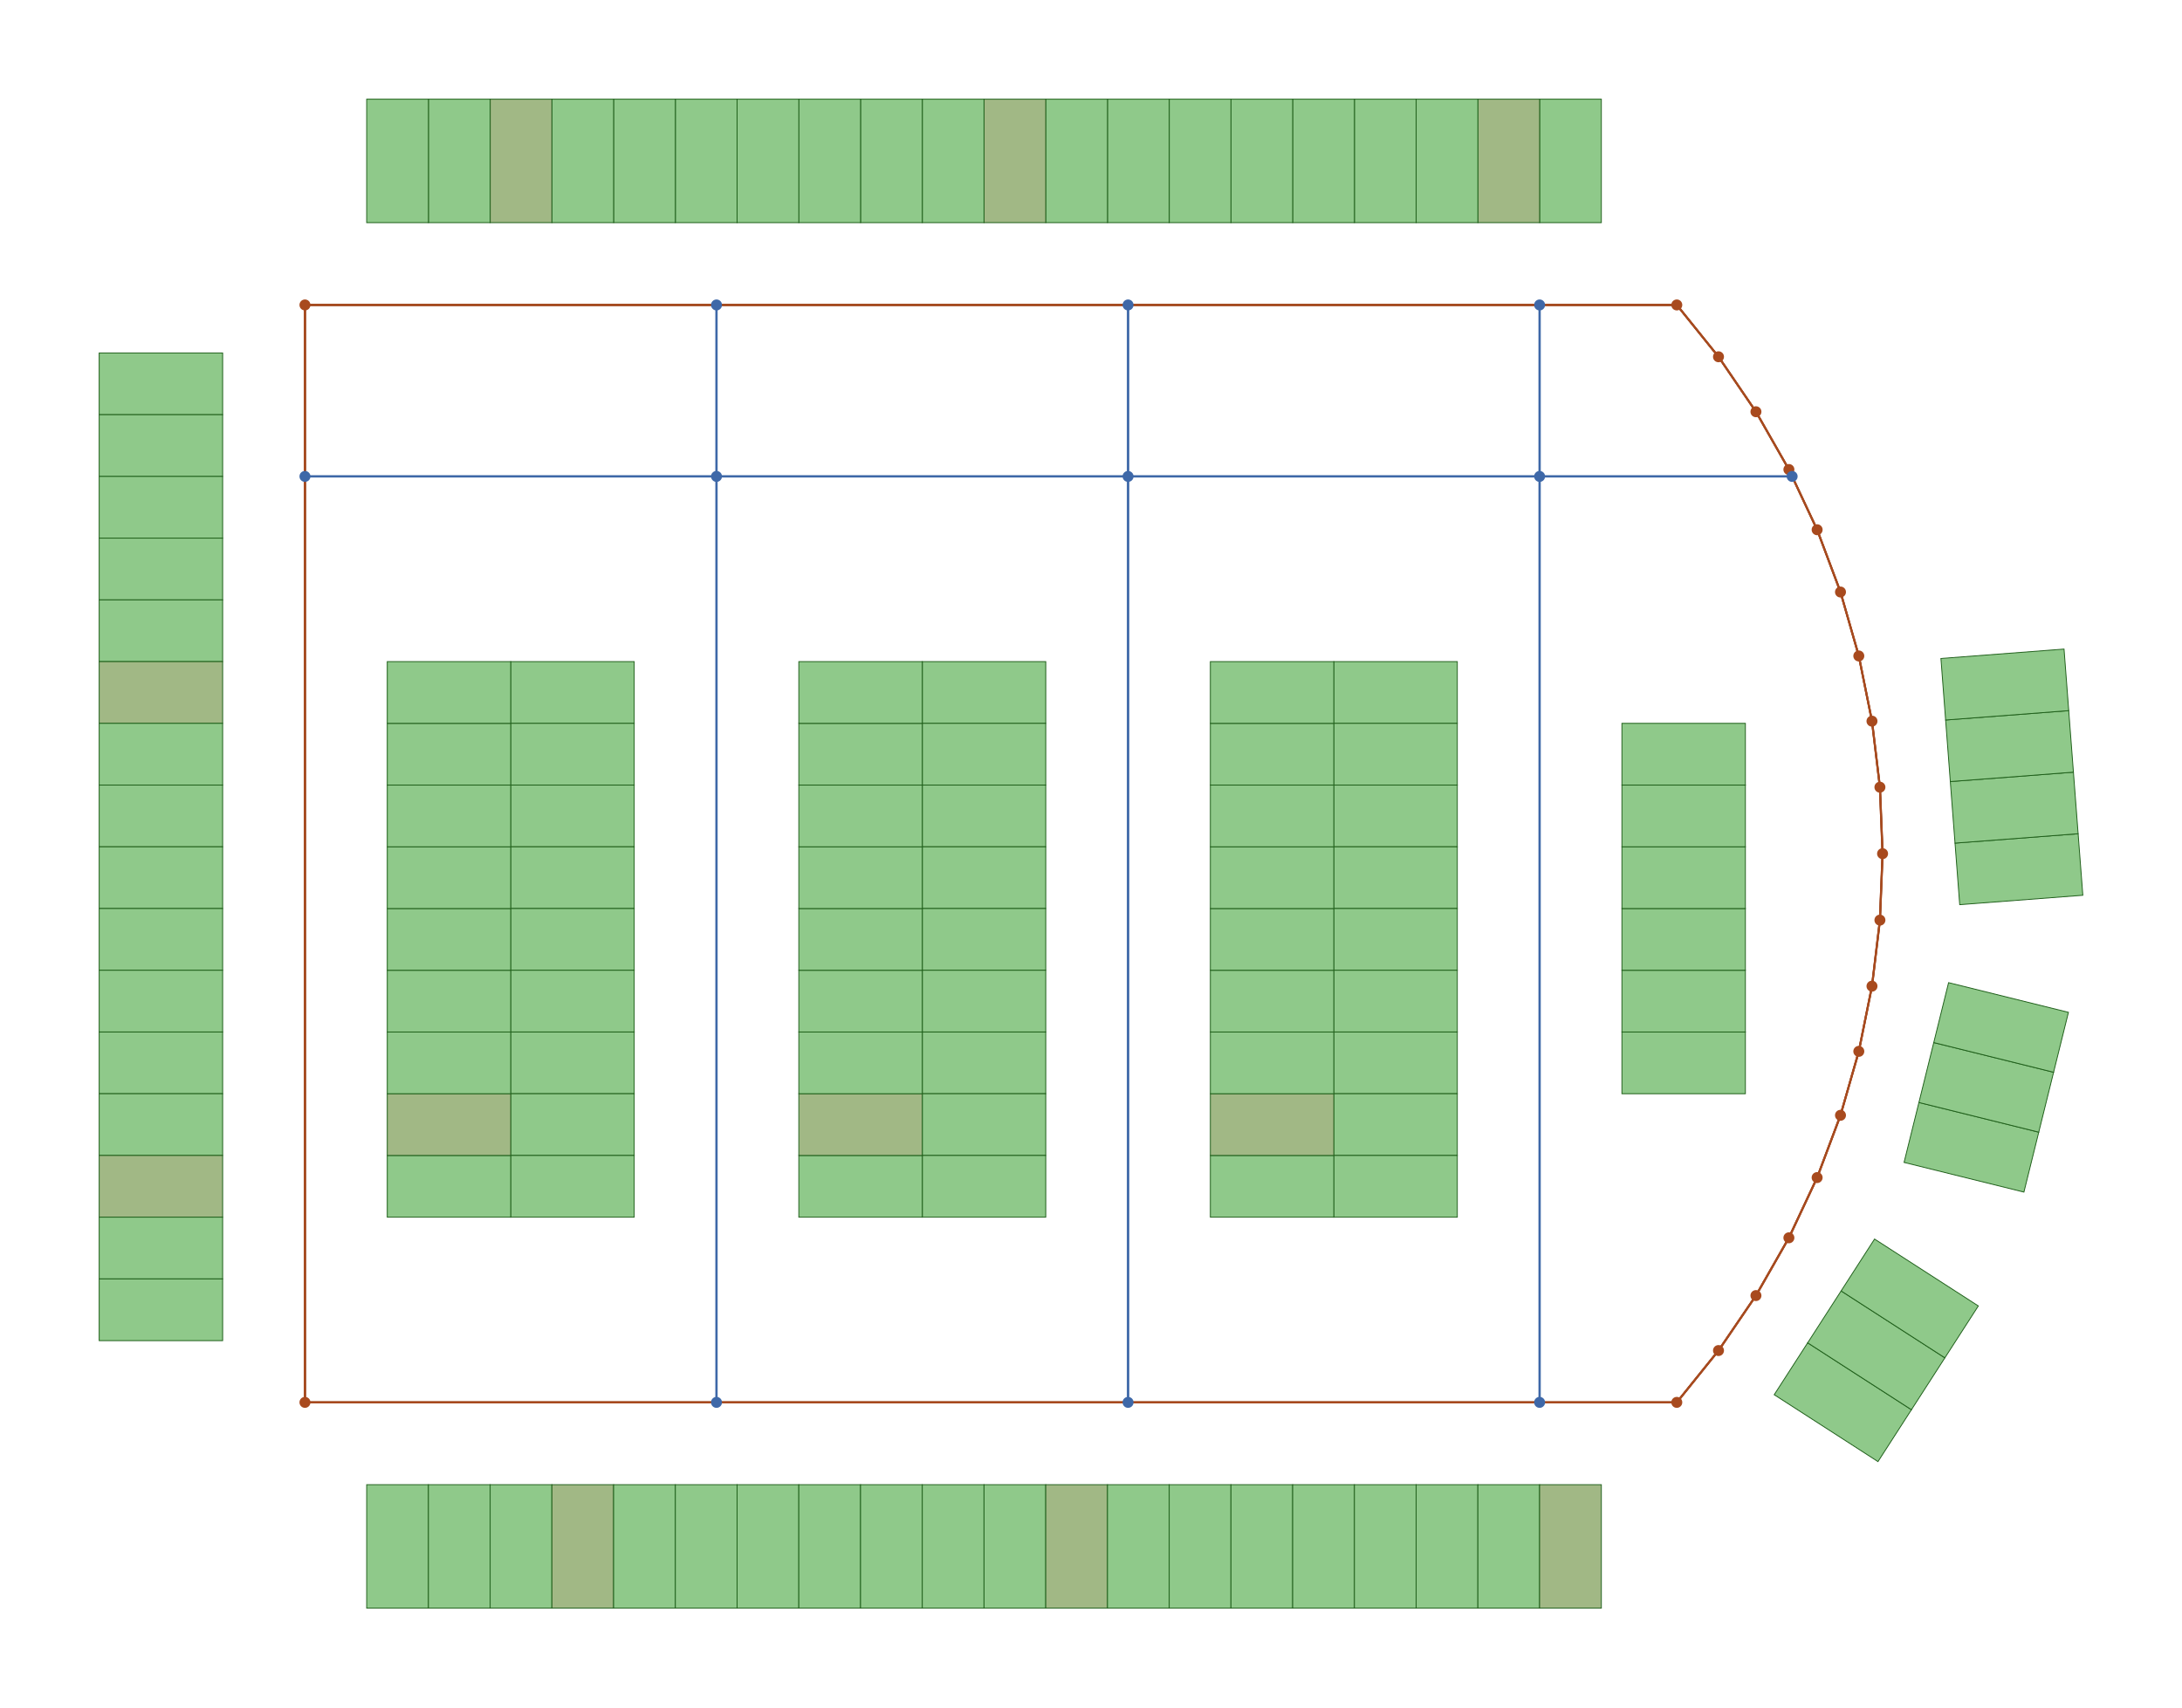
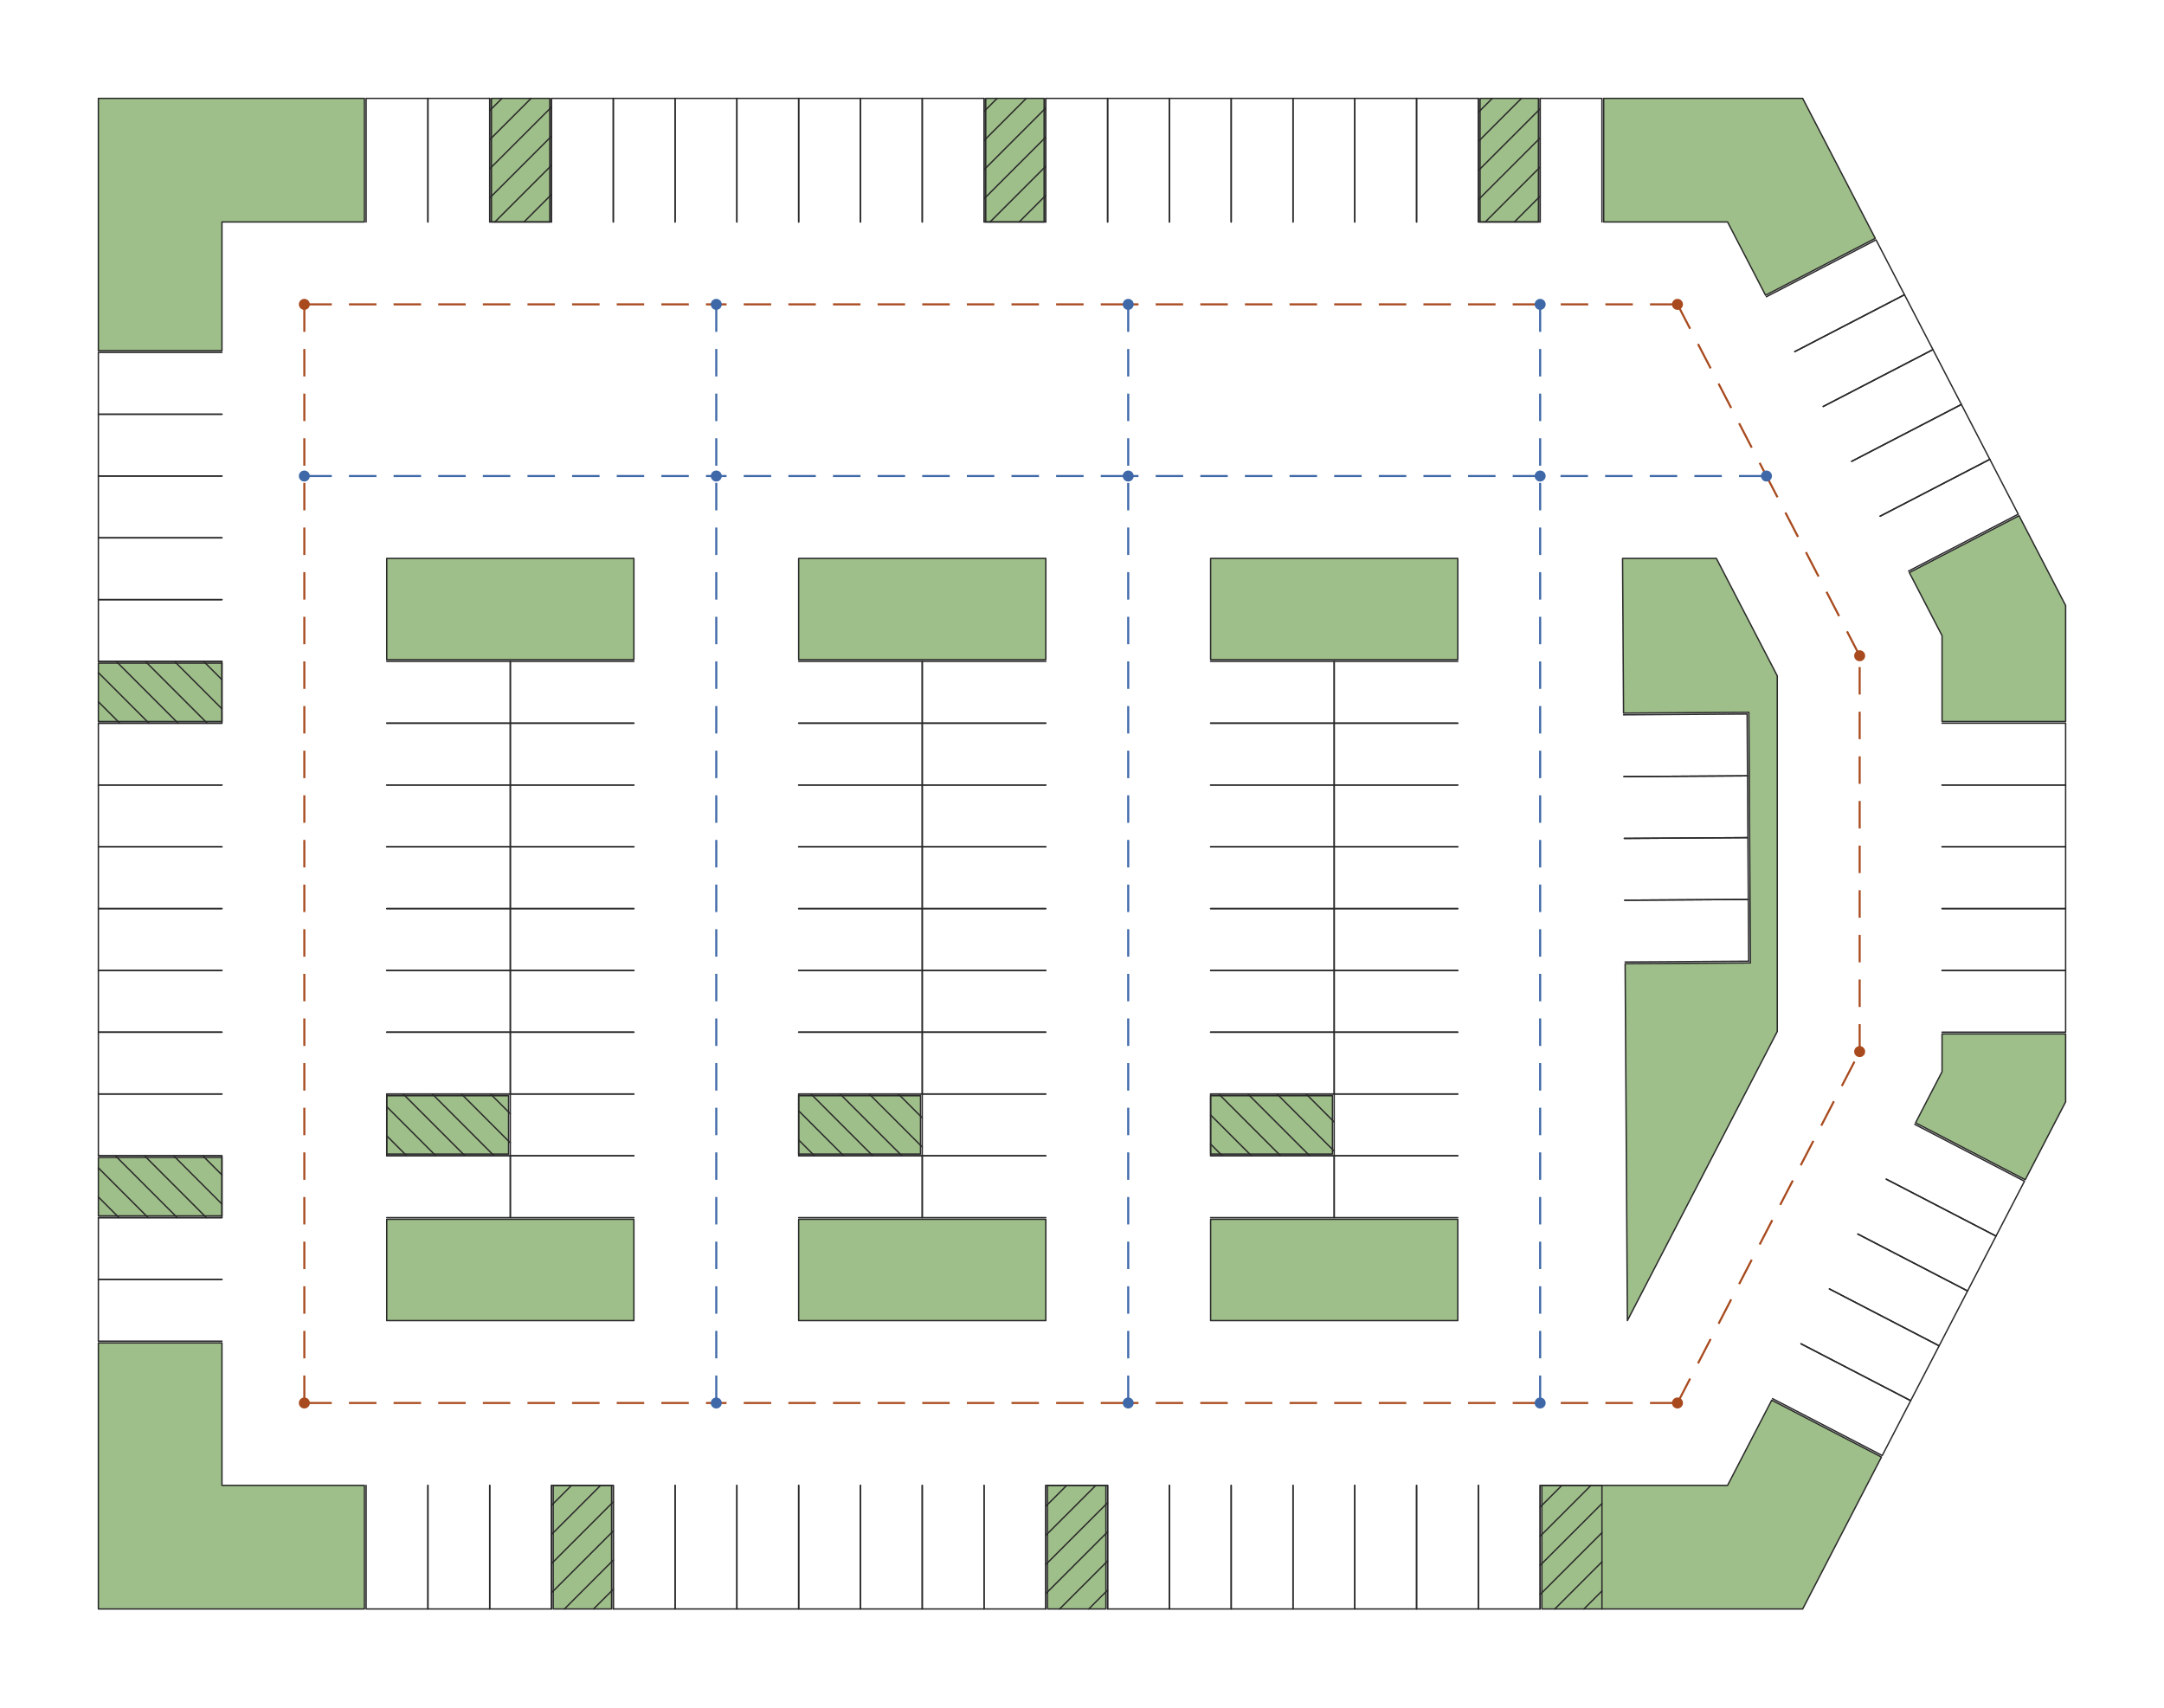
- <svg xmlns="http://www.w3.org/2000/svg" width="636.228" height="497.839" viewBox="-44.460 -44.460 318.114 248.919" preserveAspectRatio="xMidYMid meet">
-   <style>polygon,line{vector-effect:non-scaling-stroke}</style>
+ <svg xmlns="http://www.w3.org/2000/svg" width="630.380" height="497.307" viewBox="-44.327 -44.327 315.190 248.654" preserveAspectRatio="xMidYMid meet">
+   <style>polygon,polyline,line,path{vector-effect:non-scaling-stroke}</style>
  <g transform="translate(0,160) scale(1,-1)">
-     <g id="boundary" fill="none" stroke="#222" stroke-width="0.5">
-       <polygon points="0,0 200,0 206.080,7.555 211.539,15.570 216.343,23.994 220.460,32.774 223.865,41.854 226.536,51.176 228.457,60.682 229.614,70.310 230,80 229.614,89.690 228.457,99.318 226.536,108.824 223.865,118.146 220.460,127.226 216.343,136.006 211.539,144.430 206.080,152.445 200,160 0,160" />
+     <g id="islands" fill="#9fbf8a" fill-rule="evenodd" stroke="none">
+       <path d="M8.750 -30 L8.750 -12 L-12 -12 L-12 8.750 L-30 8.750 L-30 -30 Z" />
+       <path d="M-12 27.250 L-12 35.750 L-30 35.750 L-30 27.250 Z" />
+       <path d="M-12 99.250 L-12 107.750 L-30 107.750 L-30 99.250 Z" />
+       <path d="M-12 153.250 L-12 172 L8.750 172 L8.750 190 L-30 190 L-30 153.250 Z" />
+       <path d="M35.750 172 L35.750 190 L27.250 190 L27.250 172 Z" />
+       <path d="M44.750 -30 L44.750 -12 L36.250 -12 L36.250 -30 Z" />
+       <path d="M107.750 172 L107.750 190 L99.250 190 L99.250 172 Z" />
+       <path d="M116.750 -30 L116.750 -12 L108.250 -12 L108.250 -30 Z" />
+       <path d="M179.750 172 L179.750 190 L171.250 190 L171.250 172 Z" />
+       <path d="M218.237 -30 L229.710 -7.875 L213.730 0.411 L207.295 -12 L180.250 -12 L180.250 -30 Z" />
+       <path d="M207.295 172 L212.828 161.329 L228.808 169.615 L218.237 190 L189.250 190 L189.250 172 Z" />
+       <path d="M238.536 111.750 L238.536 99.250 L256.536 99.250 L256.536 116.139 L249.752 129.222 L233.773 120.936 Z" />
+       <path d="M250.655 32.518 L256.536 43.861 L256.536 53.750 L238.536 53.750 L238.536 48.250 L234.675 40.803 Z" />
+       <path d="M48 12 L48 26.750 L12 26.750 L12 12 Z" />
+       <path d="M29.750 36.250 L29.750 44.750 L12 44.750 L12 36.250 Z" />
+       <path d="M48 108.250 L48 123 L12 123 L12 108.250 Z" />
+       <path d="M108 12 L108 26.750 L72 26.750 L72 12 Z" />
+       <path d="M89.750 36.250 L89.750 44.750 L72 44.750 L72 36.250 Z" />
+       <path d="M108 108.250 L108 123 L72 123 L72 108.250 Z" />
+       <path d="M168 12 L168 26.750 L132 26.750 L132 12 Z" />
+       <path d="M149.750 36.250 L149.750 44.750 L132 44.750 L132 36.250 Z" />
+       <path d="M168 108.250 L168 123 L132 123 L132 108.250 Z" />
+       <path d="M192.143 100.472 L210.393 100.588 L210.453 91.089 L210.453 91.089 L210.507 82.589 L210.507 82.589 L210.567 73.089 L210.567 73.089 L210.625 64.089 L192.375 63.973 L192.705 12 L214.536 54.103 L214.536 105.897 L205.668 123 L192 123 Z" />
    </g>
-     <g id="stalls" stroke="#1f5f1a" stroke-width="0.25">
-       <polygon points="189,190 180,190 180,172 189,172" fill="#8fc98a" />
-       <polygon points="180,190 171,190 171,172 180,172" fill="#a1b885" />
-       <polygon points="171,190 162,190 162,172 171,172" fill="#8fc98a" />
-       <polygon points="162,190 153,190 153,172 162,172" fill="#8fc98a" />
-       <polygon points="153,190 144,190 144,172 153,172" fill="#8fc98a" />
-       <polygon points="144,190 135,190 135,172 144,172" fill="#8fc98a" />
-       <polygon points="135,190 126,190 126,172 135,172" fill="#8fc98a" />
-       <polygon points="126,190 117,190 117,172 126,172" fill="#8fc98a" />
-       <polygon points="117,190 108,190 108,172 117,172" fill="#8fc98a" />
-       <polygon points="108,190 99,190 99,172 108,172" fill="#a1b885" />
-       <polygon points="99,190 90,190 90,172 99,172" fill="#8fc98a" />
-       <polygon points="90,190 81,190 81,172 90,172" fill="#8fc98a" />
-       <polygon points="81,190 72,190 72,172 81,172" fill="#8fc98a" />
-       <polygon points="72,190 63,190 63,172 72,172" fill="#8fc98a" />
-       <polygon points="63,190 54,190 54,172 63,172" fill="#8fc98a" />
-       <polygon points="54,190 45,190 45,172 54,172" fill="#8fc98a" />
-       <polygon points="45,190 36,190 36,172 45,172" fill="#8fc98a" />
-       <polygon points="36,190 27,190 27,172 36,172" fill="#a1b885" />
-       <polygon points="27,190 18,190 18,172 27,172" fill="#8fc98a" />
-       <polygon points="18,190 9,190 9,172 18,172" fill="#8fc98a" />
-       <polygon points="9,-30 18,-30 18,-12 9,-12" fill="#8fc98a" />
-       <polygon points="18,-30 27,-30 27,-12 18,-12" fill="#8fc98a" />
-       <polygon points="27,-30 36,-30 36,-12 27,-12" fill="#8fc98a" />
-       <polygon points="36,-30 45,-30 45,-12 36,-12" fill="#a1b885" />
-       <polygon points="45,-30 54,-30 54,-12 45,-12" fill="#8fc98a" />
-       <polygon points="54,-30 63,-30 63,-12 54,-12" fill="#8fc98a" />
-       <polygon points="63,-30 72,-30 72,-12 63,-12" fill="#8fc98a" />
-       <polygon points="72,-30 81,-30 81,-12 72,-12" fill="#8fc98a" />
-       <polygon points="81,-30 90,-30 90,-12 81,-12" fill="#8fc98a" />
-       <polygon points="90,-30 99,-30 99,-12 90,-12" fill="#8fc98a" />
-       <polygon points="99,-30 108,-30 108,-12 99,-12" fill="#8fc98a" />
-       <polygon points="108,-30 117,-30 117,-12 108,-12" fill="#a1b885" />
-       <polygon points="117,-30 126,-30 126,-12 117,-12" fill="#8fc98a" />
-       <polygon points="126,-30 135,-30 135,-12 126,-12" fill="#8fc98a" />
-       <polygon points="135,-30 144,-30 144,-12 135,-12" fill="#8fc98a" />
-       <polygon points="144,-30 153,-30 153,-12 144,-12" fill="#8fc98a" />
-       <polygon points="153,-30 162,-30 162,-12 153,-12" fill="#8fc98a" />
-       <polygon points="162,-30 171,-30 171,-12 162,-12" fill="#8fc98a" />
-       <polygon points="171,-30 180,-30 180,-12 171,-12" fill="#8fc98a" />
-       <polygon points="180,-30 189,-30 189,-12 180,-12" fill="#a1b885" />
-       <polygon points="-30,153 -30,144 -12,144 -12,153" fill="#8fc98a" />
-       <polygon points="-30,144 -30,135 -12,135 -12,144" fill="#8fc98a" />
-       <polygon points="-30,135 -30,126 -12,126 -12,135" fill="#8fc98a" />
-       <polygon points="-30,126 -30,117 -12,117 -12,126" fill="#8fc98a" />
-       <polygon points="-30,117 -30,108 -12,108 -12,117" fill="#8fc98a" />
-       <polygon points="-30,108 -30,99 -12,99 -12,108" fill="#a1b885" />
-       <polygon points="-30,99 -30,90 -12,90 -12,99" fill="#8fc98a" />
-       <polygon points="-30,90 -30,81 -12,81 -12,90" fill="#8fc98a" />
-       <polygon points="-30,81 -30,72 -12,72 -12,81" fill="#8fc98a" />
-       <polygon points="-30,72 -30,63 -12,63 -12,72" fill="#8fc98a" />
-       <polygon points="-30,63 -30,54 -12,54 -12,63" fill="#8fc98a" />
-       <polygon points="-30,54 -30,45 -12,45 -12,54" fill="#8fc98a" />
-       <polygon points="-30,45 -30,36 -12,36 -12,45" fill="#8fc98a" />
-       <polygon points="-30,36 -30,27 -12,27 -12,36" fill="#a1b885" />
-       <polygon points="-30,27 -30,18 -12,18 -12,27" fill="#8fc98a" />
-       <polygon points="-30,18 -30,9 -12,9 -12,18" fill="#8fc98a" />
-       <polygon points="30,108 30,99 48,99 48,108" fill="#8fc98a" />
-       <polygon points="30,99 30,90 48,90 48,99" fill="#8fc98a" />
-       <polygon points="30,90 30,81 48,81 48,90" fill="#8fc98a" />
-       <polygon points="30,81 30,72 48,72 48,81" fill="#8fc98a" />
-       <polygon points="30,72 30,63 48,63 48,72" fill="#8fc98a" />
-       <polygon points="30,63 30,54 48,54 48,63" fill="#8fc98a" />
-       <polygon points="30,54 30,45 48,45 48,54" fill="#8fc98a" />
-       <polygon points="30,45 30,36 48,36 48,45" fill="#8fc98a" />
-       <polygon points="30,36 30,27 48,27 48,36" fill="#8fc98a" />
-       <polygon points="30,27 30,36 12,36 12,27" fill="#8fc98a" />
-       <polygon points="30,36 30,45 12,45 12,36" fill="#a1b885" />
-       <polygon points="30,45 30,54 12,54 12,45" fill="#8fc98a" />
-       <polygon points="30,54 30,63 12,63 12,54" fill="#8fc98a" />
-       <polygon points="30,63 30,72 12,72 12,63" fill="#8fc98a" />
-       <polygon points="30,72 30,81 12,81 12,72" fill="#8fc98a" />
-       <polygon points="30,81 30,90 12,90 12,81" fill="#8fc98a" />
-       <polygon points="30,90 30,99 12,99 12,90" fill="#8fc98a" />
-       <polygon points="30,99 30,108 12,108 12,99" fill="#8fc98a" />
-       <polygon points="90,108 90,99 108,99 108,108" fill="#8fc98a" />
-       <polygon points="90,99 90,90 108,90 108,99" fill="#8fc98a" />
-       <polygon points="90,90 90,81 108,81 108,90" fill="#8fc98a" />
-       <polygon points="90,81 90,72 108,72 108,81" fill="#8fc98a" />
-       <polygon points="90,72 90,63 108,63 108,72" fill="#8fc98a" />
-       <polygon points="90,63 90,54 108,54 108,63" fill="#8fc98a" />
-       <polygon points="90,54 90,45 108,45 108,54" fill="#8fc98a" />
-       <polygon points="90,45 90,36 108,36 108,45" fill="#8fc98a" />
-       <polygon points="90,36 90,27 108,27 108,36" fill="#8fc98a" />
-       <polygon points="90,27 90,36 72,36 72,27" fill="#8fc98a" />
-       <polygon points="90,36 90,45 72,45 72,36" fill="#a1b885" />
-       <polygon points="90,45 90,54 72,54 72,45" fill="#8fc98a" />
-       <polygon points="90,54 90,63 72,63 72,54" fill="#8fc98a" />
-       <polygon points="90,63 90,72 72,72 72,63" fill="#8fc98a" />
-       <polygon points="90,72 90,81 72,81 72,72" fill="#8fc98a" />
-       <polygon points="90,81 90,90 72,90 72,81" fill="#8fc98a" />
-       <polygon points="90,90 90,99 72,99 72,90" fill="#8fc98a" />
-       <polygon points="90,99 90,108 72,108 72,99" fill="#8fc98a" />
-       <polygon points="150,108 150,99 168,99 168,108" fill="#8fc98a" />
-       <polygon points="150,99 150,90 168,90 168,99" fill="#8fc98a" />
-       <polygon points="150,90 150,81 168,81 168,90" fill="#8fc98a" />
-       <polygon points="150,81 150,72 168,72 168,81" fill="#8fc98a" />
-       <polygon points="150,72 150,63 168,63 168,72" fill="#8fc98a" />
-       <polygon points="150,63 150,54 168,54 168,63" fill="#8fc98a" />
-       <polygon points="150,54 150,45 168,45 168,54" fill="#8fc98a" />
-       <polygon points="150,45 150,36 168,36 168,45" fill="#8fc98a" />
-       <polygon points="150,36 150,27 168,27 168,36" fill="#8fc98a" />
-       <polygon points="150,27 150,36 132,36 132,27" fill="#8fc98a" />
-       <polygon points="150,36 150,45 132,45 132,36" fill="#a1b885" />
-       <polygon points="150,45 150,54 132,54 132,45" fill="#8fc98a" />
-       <polygon points="150,54 150,63 132,63 132,54" fill="#8fc98a" />
-       <polygon points="150,63 150,72 132,72 132,63" fill="#8fc98a" />
-       <polygon points="150,72 150,81 132,81 132,72" fill="#8fc98a" />
-       <polygon points="150,81 150,90 132,90 132,81" fill="#8fc98a" />
-       <polygon points="150,90 150,99 132,99 132,90" fill="#8fc98a" />
-       <polygon points="150,99 150,108 132,108 132,99" fill="#8fc98a" />
-       <polygon points="210,45 210,54 192,54 192,45" fill="#8fc98a" />
-       <polygon points="210,54 210,63 192,63 192,54" fill="#8fc98a" />
-       <polygon points="210,63 210,72 192,72 192,63" fill="#8fc98a" />
-       <polygon points="210,72 210,81 192,81 192,72" fill="#8fc98a" />
-       <polygon points="210,81 210,90 192,90 192,81" fill="#8fc98a" />
-       <polygon points="210,90 210,99 192,99 192,90" fill="#8fc98a" />
-       <polygon points="259.195,73.933 258.510,82.906 240.562,81.537 241.247,72.563" fill="#8fc98a" />
-       <polygon points="258.510,82.906 257.825,91.880 239.877,90.511 240.562,81.537" fill="#8fc98a" />
-       <polygon points="257.825,91.880 257.140,100.854 239.193,99.485 239.877,90.511" fill="#8fc98a" />
-       <polygon points="257.140,100.854 256.456,109.828 238.508,108.459 239.193,99.485" fill="#8fc98a" />
-       <polygon points="250.606,30.658 252.770,39.394 235.298,43.721 233.134,34.985" fill="#8fc98a" />
-       <polygon points="252.770,39.394 254.933,48.130 237.461,52.457 235.298,43.721" fill="#8fc98a" />
-       <polygon points="254.933,48.130 257.097,56.866 239.625,61.193 237.461,52.457" fill="#8fc98a" />
-       <polygon points="229.331,-8.635 234.208,-1.071 219.079,8.682 214.202,1.118" fill="#8fc98a" />
-       <polygon points="234.208,-1.071 239.084,6.494 223.955,16.247 219.079,8.682" fill="#8fc98a" />
-       <polygon points="239.084,6.494 243.960,14.058 228.832,23.811 223.955,16.247" fill="#8fc98a" />
+     <g id="stalls" stroke="none">
+ </g>
+     <g id="paint" fill="none" stroke="#2a2a2a" stroke-width="0.4" stroke-linecap="round" stroke-linejoin="round">
+       <polyline points="9,-12 9,-30 18,-30 18,-12" />
+       <polyline points="18,-12 18,-30 27,-30 27,-12" />
+       <polyline points="27,-12 27,-30 36,-30 36,-12" />
+       <polyline points="45,-30 45,-12 36,-12 36,-30" />
+       <polyline points="45,-12 45,-30 54,-30 54,-12" />
+       <polyline points="54,-12 54,-30 63,-30 63,-12" />
+       <polyline points="63,-12 63,-30 72,-30 72,-12" />
+       <polyline points="72,-12 72,-30 81,-30 81,-12" />
+       <polyline points="81,-12 81,-30 90,-30 90,-12" />
+       <polyline points="90,-12 90,-30 99,-30 99,-12" />
+       <polyline points="99,-12 99,-30 108,-30 108,-12" />
+       <polyline points="117,-30 117,-12 108,-12 108,-30" />
+       <polyline points="117,-12 117,-30 126,-30 126,-12" />
+       <polyline points="126,-12 126,-30 135,-30 135,-12" />
+       <polyline points="135,-12 135,-30 144,-30 144,-12" />
+       <polyline points="144,-12 144,-30 153,-30 153,-12" />
+       <polyline points="153,-12 153,-30 162,-30 162,-12" />
+       <polyline points="162,-12 162,-30 171,-30 171,-12" />
+       <polyline points="171,-12 171,-30 180,-30 180,-12" />
+       <polyline points="189,-30 189,-12 180,-12 180,-30" />
+       <polyline points="189,172 189,190 180,190 180,172" />
+       <polyline points="171,190 171,172 180,172 180,190" />
+       <polyline points="171,172 171,190 162,190 162,172" />
+       <polyline points="162,172 162,190 153,190 153,172" />
+       <polyline points="153,172 153,190 144,190 144,172" />
+       <polyline points="144,172 144,190 135,190 135,172" />
+       <polyline points="135,172 135,190 126,190 126,172" />
+       <polyline points="126,172 126,190 117,190 117,172" />
+       <polyline points="117,172 117,190 108,190 108,172" />
+       <polyline points="99,190 99,172 108,172 108,190" />
+       <polyline points="99,172 99,190 90,190 90,172" />
+       <polyline points="90,172 90,190 81,190 81,172" />
+       <polyline points="81,172 81,190 72,190 72,172" />
+       <polyline points="72,172 72,190 63,190 63,172" />
+       <polyline points="63,172 63,190 54,190 54,172" />
+       <polyline points="54,172 54,190 45,190 45,172" />
+       <polyline points="45,172 45,190 36,190 36,172" />
+       <polyline points="27,190 27,172 36,172 36,190" />
+       <polyline points="27,172 27,190 18,190 18,172" />
+       <polyline points="18,172 18,190 9,190 9,172" />
+       <polyline points="-12,153 -30,153 -30,144 -12,144" />
+       <polyline points="-12,144 -30,144 -30,135 -12,135" />
+       <polyline points="-12,135 -30,135 -30,126 -12,126" />
+       <polyline points="-12,126 -30,126 -30,117 -12,117" />
+       <polyline points="-12,117 -30,117 -30,108 -12,108" />
+       <polyline points="-30,99 -12,99 -12,108 -30,108" />
+       <polyline points="-12,99 -30,99 -30,90 -12,90" />
+       <polyline points="-12,90 -30,90 -30,81 -12,81" />
+       <polyline points="-12,81 -30,81 -30,72 -12,72" />
+       <polyline points="-12,72 -30,72 -30,63 -12,63" />
+       <polyline points="-12,63 -30,63 -30,54 -12,54" />
+       <polyline points="-12,54 -30,54 -30,45 -12,45" />
+       <polyline points="-12,45 -30,45 -30,36 -12,36" />
+       <polyline points="-30,27 -12,27 -12,36 -30,36" />
+       <polyline points="-12,27 -30,27 -30,18 -12,18" />
+       <polyline points="-12,18 -30,18 -30,9 -12,9" />
+       <polyline points="48,108 30,108 30,99 48,99" />
+       <polyline points="48,99 30,99 30,90 48,90" />
+       <polyline points="48,90 30,90 30,81 48,81" />
+       <polyline points="48,81 30,81 30,72 48,72" />
+       <polyline points="48,72 30,72 30,63 48,63" />
+       <polyline points="48,63 30,63 30,54 48,54" />
+       <polyline points="48,54 30,54 30,45 48,45" />
+       <polyline points="48,45 30,45 30,36 48,36" />
+       <polyline points="48,36 30,36 30,27 48,27" />
+       <polyline points="12,27 30,27 30,36 12,36" />
+       <polyline points="30,45 12,45 12,36 30,36" />
+       <polyline points="12,45 30,45 30,54 12,54" />
+       <polyline points="12,54 30,54 30,63 12,63" />
+       <polyline points="12,63 30,63 30,72 12,72" />
+       <polyline points="12,72 30,72 30,81 12,81" />
+       <polyline points="12,81 30,81 30,90 12,90" />
+       <polyline points="12,90 30,90 30,99 12,99" />
+       <polyline points="12,99 30,99 30,108 12,108" />
+       <polyline points="108,108 90,108 90,99 108,99" />
+       <polyline points="108,99 90,99 90,90 108,90" />
+       <polyline points="108,90 90,90 90,81 108,81" />
+       <polyline points="108,81 90,81 90,72 108,72" />
+       <polyline points="108,72 90,72 90,63 108,63" />
+       <polyline points="108,63 90,63 90,54 108,54" />
+       <polyline points="108,54 90,54 90,45 108,45" />
+       <polyline points="108,45 90,45 90,36 108,36" />
+       <polyline points="108,36 90,36 90,27 108,27" />
+       <polyline points="72,27 90,27 90,36 72,36" />
+       <polyline points="90,45 72,45 72,36 90,36" />
+       <polyline points="72,45 90,45 90,54 72,54" />
+       <polyline points="72,54 90,54 90,63 72,63" />
+       <polyline points="72,63 90,63 90,72 72,72" />
+       <polyline points="72,72 90,72 90,81 72,81" />
+       <polyline points="72,81 90,81 90,90 72,90" />
+       <polyline points="72,90 90,90 90,99 72,99" />
+       <polyline points="72,99 90,99 90,108 72,108" />
+       <polyline points="168,108 150,108 150,99 168,99" />
+       <polyline points="168,99 150,99 150,90 168,90" />
+       <polyline points="168,90 150,90 150,81 168,81" />
+       <polyline points="168,81 150,81 150,72 168,72" />
+       <polyline points="168,72 150,72 150,63 168,63" />
+       <polyline points="168,63 150,63 150,54 168,54" />
+       <polyline points="168,54 150,54 150,45 168,45" />
+       <polyline points="168,45 150,45 150,36 168,36" />
+       <polyline points="168,36 150,36 150,27 168,27" />
+       <polyline points="132,27 150,27 150,36 132,36" />
+       <polyline points="150,45 132,45 132,36 150,36" />
+       <polyline points="132,45 150,45 150,54 132,54" />
+       <polyline points="132,54 150,54 150,63 132,63" />
+       <polyline points="132,63 150,63 150,72 132,72" />
+       <polyline points="132,72 150,72 150,81 132,81" />
+       <polyline points="132,81 150,81 150,90 132,90" />
+       <polyline points="132,90 150,90 150,99 132,99" />
+       <polyline points="132,99 150,99 150,108 132,108" />
+       <polyline points="238.536,54 256.536,54 256.536,63 238.536,63" />
+       <polyline points="238.536,63 256.536,63 256.536,72 238.536,72" />
+       <polyline points="238.536,72 256.536,72 256.536,81 238.536,81" />
+       <polyline points="238.536,81 256.536,81 256.536,90 238.536,90" />
+       <polyline points="238.536,90 256.536,90 256.536,99 238.536,99" />
+       <polyline points="213.845,0.633 229.825,-7.653 233.968,0.337 217.988,8.622" />
+       <polyline points="217.988,8.622 233.968,0.337 238.111,8.326 222.131,16.612" />
+       <polyline points="222.131,16.612 238.111,8.326 242.254,16.316 226.274,24.602" />
+       <polyline points="226.274,24.602 242.254,16.316 246.397,24.306 230.417,32.592" />
+       <polyline points="230.417,32.592 246.397,24.306 250.540,32.296 234.560,40.581" />
+       <polyline points="233.658,121.158 249.637,129.444 245.494,137.434 229.515,129.148" />
+       <polyline points="229.515,129.148 245.494,137.434 241.351,145.424 225.372,137.138" />
+       <polyline points="225.372,137.138 241.351,145.424 237.209,153.414 221.229,145.128" />
+       <polyline points="221.229,145.128 237.209,153.414 233.066,161.403 217.086,153.117" />
+       <polyline points="217.086,153.117 233.066,161.403 228.923,169.393 212.943,161.107" />
+       <polyline points="192.373,64.223 210.373,64.338 210.316,73.337 192.316,73.223" />
+       <polyline points="192.316,73.223 210.316,73.337 210.259,82.337 192.259,82.223" />
+       <polyline points="192.259,82.223 210.259,82.337 210.201,91.337 192.202,91.223" />
+       <polyline points="192.202,91.223 210.201,91.337 210.144,100.337 192.145,100.222" />
+       <line x1="42.125" y1="-30" x2="45" y2="-27.125" />
+       <line x1="37.882" y1="-30" x2="45" y2="-22.882" />
+       <line x1="36" y1="-27.640" x2="45" y2="-18.640" />
+       <line x1="36" y1="-23.397" x2="45" y2="-14.397" />
+       <line x1="36" y1="-19.154" x2="43.154" y2="-12" />
+       <line x1="36" y1="-14.912" x2="38.912" y2="-12" />
+       <line x1="114.250" y1="-30" x2="117" y2="-27.250" />
+       <line x1="110.007" y1="-30" x2="117" y2="-23.007" />
+       <line x1="108" y1="-27.765" x2="117" y2="-18.765" />
+       <line x1="108" y1="-23.522" x2="117" y2="-14.522" />
+       <line x1="108" y1="-19.279" x2="115.279" y2="-12" />
+       <line x1="108" y1="-15.037" x2="111.037" y2="-12" />
+       <line x1="186.375" y1="-30" x2="189" y2="-27.375" />
+       <line x1="182.132" y1="-30" x2="189" y2="-23.132" />
+       <line x1="180" y1="-27.889" x2="189" y2="-18.889" />
+       <line x1="180" y1="-23.647" x2="189" y2="-14.647" />
+       <line x1="180" y1="-19.404" x2="187.404" y2="-12" />
+       <line x1="180" y1="-15.161" x2="183.161" y2="-12" />
+       <line x1="173.029" y1="190" x2="171" y2="187.971" />
+       <line x1="177.272" y1="190" x2="171" y2="183.728" />
+       <line x1="180" y1="188.485" x2="171" y2="179.485" />
+       <line x1="180" y1="184.243" x2="171" y2="175.243" />
+       <line x1="180" y1="180" x2="172" y2="172" />
+       <line x1="180" y1="175.757" x2="176.243" y2="172" />
+       <line x1="100.905" y1="190" x2="99" y2="188.095" />
+       <line x1="105.147" y1="190" x2="99" y2="183.853" />
+       <line x1="108" y1="188.610" x2="99" y2="179.610" />
+       <line x1="108" y1="184.368" x2="99" y2="175.368" />
+       <line x1="108" y1="180.125" x2="99.875" y2="172" />
+       <line x1="108" y1="175.882" x2="104.118" y2="172" />
+       <line x1="28.780" y1="190" x2="27" y2="188.220" />
+       <line x1="33.022" y1="190" x2="27" y2="183.978" />
+       <line x1="36" y1="188.735" x2="27" y2="179.735" />
+       <line x1="36" y1="184.492" x2="27" y2="175.492" />
+       <line x1="36" y1="180.250" x2="27.750" y2="172" />
+       <line x1="36" y1="176.007" x2="31.993" y2="172" />
+       <line x1="-30" y1="102.125" x2="-26.875" y2="99" />
+       <line x1="-30" y1="106.368" x2="-22.632" y2="99" />
+       <line x1="-27.390" y1="108" x2="-18.390" y2="99" />
+       <line x1="-23.147" y1="108" x2="-14.147" y2="99" />
+       <line x1="-18.905" y1="108" x2="-12" y2="101.095" />
+       <line x1="-14.662" y1="108" x2="-12" y2="105.338" />
+       <line x1="-30" y1="30" x2="-27" y2="27" />
+       <line x1="-30" y1="34.243" x2="-22.757" y2="27" />
+       <line x1="-27.515" y1="36" x2="-18.515" y2="27" />
+       <line x1="-23.272" y1="36" x2="-14.272" y2="27" />
+       <line x1="-19.029" y1="36" x2="-12" y2="28.971" />
+       <line x1="-14.787" y1="36" x2="-12" y2="33.213" />
+       <line x1="30" y1="42.125" x2="27.125" y2="45" />
+       <line x1="30" y1="37.882" x2="22.882" y2="45" />
+       <line x1="27.640" y1="36" x2="18.640" y2="45" />
+       <line x1="23.397" y1="36" x2="14.397" y2="45" />
+       <line x1="19.154" y1="36" x2="12" y2="43.154" />
+       <line x1="14.912" y1="36" x2="12" y2="38.912" />
+       <line x1="90" y1="41.522" x2="86.522" y2="45" />
+       <line x1="90" y1="37.279" x2="82.279" y2="45" />
+       <line x1="87.037" y1="36" x2="78.037" y2="45" />
+       <line x1="82.794" y1="36" x2="73.794" y2="45" />
+       <line x1="78.551" y1="36" x2="72" y2="42.551" />
+       <line x1="74.309" y1="36" x2="72" y2="38.309" />
+       <line x1="150" y1="40.919" x2="145.919" y2="45" />
+       <line x1="150" y1="36.676" x2="141.676" y2="45" />
+       <line x1="146.434" y1="36" x2="137.434" y2="45" />
+       <line x1="142.191" y1="36" x2="133.191" y2="45" />
+       <line x1="137.948" y1="36" x2="132" y2="41.948" />
+       <line x1="133.706" y1="36" x2="132" y2="37.706" />
+       <path d="M8.750 -30 L8.750 -12 L-12 -12 L-12 8.750 L-30 8.750 L-30 -30 Z" />
+       <path d="M-12 27.250 L-12 35.750 L-30 35.750 L-30 27.250 Z" />
+       <path d="M-12 99.250 L-12 107.750 L-30 107.750 L-30 99.250 Z" />
+       <path d="M-12 153.250 L-12 172 L8.750 172 L8.750 190 L-30 190 L-30 153.250 Z" />
+       <path d="M35.750 172 L35.750 190 L27.250 190 L27.250 172 Z" />
+       <path d="M44.750 -30 L44.750 -12 L36.250 -12 L36.250 -30 Z" />
+       <path d="M107.750 172 L107.750 190 L99.250 190 L99.250 172 Z" />
+       <path d="M116.750 -30 L116.750 -12 L108.250 -12 L108.250 -30 Z" />
+       <path d="M179.750 172 L179.750 190 L171.250 190 L171.250 172 Z" />
+       <path d="M218.237 -30 L229.710 -7.875 L213.730 0.411 L207.295 -12 L180.250 -12 L180.250 -30 Z" />
+       <path d="M207.295 172 L212.828 161.329 L228.808 169.615 L218.237 190 L189.250 190 L189.250 172 Z" />
+       <path d="M238.536 111.750 L238.536 99.250 L256.536 99.250 L256.536 116.139 L249.752 129.222 L233.773 120.936 Z" />
+       <path d="M250.655 32.518 L256.536 43.861 L256.536 53.750 L238.536 53.750 L238.536 48.250 L234.675 40.803 Z" />
+       <path d="M48 12 L48 26.750 L12 26.750 L12 12 Z" />
+       <path d="M29.750 36.250 L29.750 44.750 L12 44.750 L12 36.250 Z" />
+       <path d="M48 108.250 L48 123 L12 123 L12 108.250 Z" />
+       <path d="M108 12 L108 26.750 L72 26.750 L72 12 Z" />
+       <path d="M89.750 36.250 L89.750 44.750 L72 44.750 L72 36.250 Z" />
+       <path d="M108 108.250 L108 123 L72 123 L72 108.250 Z" />
+       <path d="M168 12 L168 26.750 L132 26.750 L132 12 Z" />
+       <path d="M149.750 36.250 L149.750 44.750 L132 44.750 L132 36.250 Z" />
+       <path d="M168 108.250 L168 123 L132 123 L132 108.250 Z" />
+       <path d="M192.143 100.472 L210.393 100.588 L210.453 91.089 L210.453 91.089 L210.507 82.589 L210.507 82.589 L210.567 73.089 L210.567 73.089 L210.625 64.089 L192.375 63.973 L192.705 12 L214.536 54.103 L214.536 105.897 L205.668 123 L192 123 Z" />
    </g>
    <g id="graph">
-       <line x1="0" y1="0" x2="60" y2="0" stroke="#a84a1e" stroke-width="0.6" />
-       <line x1="60" y1="0" x2="0" y2="0" stroke="#a84a1e" stroke-width="0.6" />
-       <line x1="60" y1="0" x2="120" y2="0" stroke="#a84a1e" stroke-width="0.6" />
-       <line x1="120" y1="0" x2="60" y2="0" stroke="#a84a1e" stroke-width="0.6" />
-       <line x1="120" y1="0" x2="180" y2="0" stroke="#a84a1e" stroke-width="0.6" />
-       <line x1="180" y1="0" x2="120" y2="0" stroke="#a84a1e" stroke-width="0.6" />
-       <line x1="180" y1="0" x2="200" y2="0" stroke="#a84a1e" stroke-width="0.6" />
-       <line x1="200" y1="0" x2="180" y2="0" stroke="#a84a1e" stroke-width="0.6" />
-       <line x1="200" y1="0" x2="206.080" y2="7.555" stroke="#a84a1e" stroke-width="0.6" />
-       <line x1="206.080" y1="7.555" x2="200" y2="0" stroke="#a84a1e" stroke-width="0.6" />
-       <line x1="206.080" y1="7.555" x2="211.539" y2="15.570" stroke="#a84a1e" stroke-width="0.6" />
-       <line x1="211.539" y1="15.570" x2="206.080" y2="7.555" stroke="#a84a1e" stroke-width="0.6" />
-       <line x1="211.539" y1="15.570" x2="216.343" y2="23.994" stroke="#a84a1e" stroke-width="0.6" />
-       <line x1="216.343" y1="23.994" x2="211.539" y2="15.570" stroke="#a84a1e" stroke-width="0.6" />
-       <line x1="216.343" y1="23.994" x2="220.460" y2="32.774" stroke="#a84a1e" stroke-width="0.6" />
-       <line x1="220.460" y1="32.774" x2="216.343" y2="23.994" stroke="#a84a1e" stroke-width="0.6" />
-       <line x1="220.460" y1="32.774" x2="223.865" y2="41.854" stroke="#a84a1e" stroke-width="0.6" />
-       <line x1="223.865" y1="41.854" x2="220.460" y2="32.774" stroke="#a84a1e" stroke-width="0.6" />
-       <line x1="223.865" y1="41.854" x2="226.536" y2="51.176" stroke="#a84a1e" stroke-width="0.6" />
-       <line x1="226.536" y1="51.176" x2="223.865" y2="41.854" stroke="#a84a1e" stroke-width="0.6" />
-       <line x1="226.536" y1="51.176" x2="228.457" y2="60.682" stroke="#a84a1e" stroke-width="0.6" />
-       <line x1="228.457" y1="60.682" x2="226.536" y2="51.176" stroke="#a84a1e" stroke-width="0.6" />
-       <line x1="228.457" y1="60.682" x2="229.614" y2="70.310" stroke="#a84a1e" stroke-width="0.6" />
-       <line x1="229.614" y1="70.310" x2="228.457" y2="60.682" stroke="#a84a1e" stroke-width="0.6" />
-       <line x1="229.614" y1="70.310" x2="230" y2="80" stroke="#a84a1e" stroke-width="0.6" />
-       <line x1="230" y1="80" x2="229.614" y2="70.310" stroke="#a84a1e" stroke-width="0.6" />
-       <line x1="230" y1="80" x2="229.614" y2="89.690" stroke="#a84a1e" stroke-width="0.6" />
-       <line x1="229.614" y1="89.690" x2="230" y2="80" stroke="#a84a1e" stroke-width="0.6" />
-       <line x1="229.614" y1="89.690" x2="228.457" y2="99.318" stroke="#a84a1e" stroke-width="0.6" />
-       <line x1="228.457" y1="99.318" x2="229.614" y2="89.690" stroke="#a84a1e" stroke-width="0.6" />
-       <line x1="228.457" y1="99.318" x2="226.536" y2="108.824" stroke="#a84a1e" stroke-width="0.6" />
-       <line x1="226.536" y1="108.824" x2="228.457" y2="99.318" stroke="#a84a1e" stroke-width="0.6" />
-       <line x1="226.536" y1="108.824" x2="223.865" y2="118.146" stroke="#a84a1e" stroke-width="0.6" />
-       <line x1="223.865" y1="118.146" x2="226.536" y2="108.824" stroke="#a84a1e" stroke-width="0.6" />
-       <line x1="223.865" y1="118.146" x2="220.460" y2="127.226" stroke="#a84a1e" stroke-width="0.6" />
-       <line x1="220.460" y1="127.226" x2="223.865" y2="118.146" stroke="#a84a1e" stroke-width="0.6" />
-       <line x1="220.460" y1="127.226" x2="216.815" y2="135" stroke="#a84a1e" stroke-width="0.6" />
-       <line x1="216.815" y1="135" x2="220.460" y2="127.226" stroke="#a84a1e" stroke-width="0.6" />
-       <line x1="216.815" y1="135" x2="216.343" y2="136.006" stroke="#a84a1e" stroke-width="0.6" />
-       <line x1="216.343" y1="136.006" x2="216.815" y2="135" stroke="#a84a1e" stroke-width="0.6" />
-       <line x1="216.343" y1="136.006" x2="211.539" y2="144.430" stroke="#a84a1e" stroke-width="0.6" />
-       <line x1="211.539" y1="144.430" x2="216.343" y2="136.006" stroke="#a84a1e" stroke-width="0.6" />
-       <line x1="211.539" y1="144.430" x2="206.080" y2="152.445" stroke="#a84a1e" stroke-width="0.6" />
-       <line x1="206.080" y1="152.445" x2="211.539" y2="144.430" stroke="#a84a1e" stroke-width="0.6" />
-       <line x1="206.080" y1="152.445" x2="200" y2="160" stroke="#a84a1e" stroke-width="0.6" />
-       <line x1="200" y1="160" x2="206.080" y2="152.445" stroke="#a84a1e" stroke-width="0.6" />
-       <line x1="200" y1="160" x2="180" y2="160" stroke="#a84a1e" stroke-width="0.6" />
-       <line x1="180" y1="160" x2="200" y2="160" stroke="#a84a1e" stroke-width="0.6" />
-       <line x1="180" y1="160" x2="120" y2="160" stroke="#a84a1e" stroke-width="0.6" />
-       <line x1="120" y1="160" x2="180" y2="160" stroke="#a84a1e" stroke-width="0.6" />
-       <line x1="120" y1="160" x2="60" y2="160" stroke="#a84a1e" stroke-width="0.6" />
-       <line x1="60" y1="160" x2="120" y2="160" stroke="#a84a1e" stroke-width="0.6" />
-       <line x1="60" y1="160" x2="0" y2="160" stroke="#a84a1e" stroke-width="0.6" />
-       <line x1="0" y1="160" x2="60" y2="160" stroke="#a84a1e" stroke-width="0.6" />
-       <line x1="0" y1="160" x2="0" y2="135" stroke="#a84a1e" stroke-width="0.6" />
-       <line x1="0" y1="135" x2="0" y2="160" stroke="#a84a1e" stroke-width="0.6" />
-       <line x1="0" y1="135" x2="0" y2="0" stroke="#a84a1e" stroke-width="0.6" />
-       <line x1="0" y1="0" x2="0" y2="135" stroke="#a84a1e" stroke-width="0.6" />
-       <line x1="180" y1="0" x2="180" y2="135" stroke="#3e68a8" stroke-width="0.6" />
-       <line x1="180" y1="135" x2="180" y2="0" stroke="#3e68a8" stroke-width="0.6" />
-       <line x1="180" y1="135" x2="180" y2="160" stroke="#3e68a8" stroke-width="0.6" />
-       <line x1="180" y1="160" x2="180" y2="135" stroke="#3e68a8" stroke-width="0.6" />
-       <line x1="120" y1="0" x2="120" y2="135" stroke="#3e68a8" stroke-width="0.6" />
-       <line x1="120" y1="135" x2="120" y2="0" stroke="#3e68a8" stroke-width="0.6" />
-       <line x1="120" y1="135" x2="120" y2="160" stroke="#3e68a8" stroke-width="0.6" />
-       <line x1="120" y1="160" x2="120" y2="135" stroke="#3e68a8" stroke-width="0.6" />
-       <line x1="60" y1="0" x2="60" y2="135" stroke="#3e68a8" stroke-width="0.6" />
-       <line x1="60" y1="135" x2="60" y2="0" stroke="#3e68a8" stroke-width="0.6" />
-       <line x1="60" y1="135" x2="60" y2="160" stroke="#3e68a8" stroke-width="0.6" />
-       <line x1="60" y1="160" x2="60" y2="135" stroke="#3e68a8" stroke-width="0.6" />
-       <line x1="216.815" y1="135" x2="180" y2="135" stroke="#3e68a8" stroke-width="0.6" />
-       <line x1="180" y1="135" x2="216.815" y2="135" stroke="#3e68a8" stroke-width="0.6" />
-       <line x1="180" y1="135" x2="120" y2="135" stroke="#3e68a8" stroke-width="0.6" />
-       <line x1="120" y1="135" x2="180" y2="135" stroke="#3e68a8" stroke-width="0.6" />
-       <line x1="120" y1="135" x2="60" y2="135" stroke="#3e68a8" stroke-width="0.6" />
-       <line x1="60" y1="135" x2="120" y2="135" stroke="#3e68a8" stroke-width="0.6" />
-       <line x1="60" y1="135" x2="0" y2="135" stroke="#3e68a8" stroke-width="0.6" />
-       <line x1="0" y1="135" x2="60" y2="135" stroke="#3e68a8" stroke-width="0.6" />
+       <line x1="0" y1="0" x2="60" y2="0" stroke="#a84a1e" stroke-width="0.6" stroke-dasharray="8 5" />
+       <line x1="120" y1="0" x2="60" y2="0" stroke="#a84a1e" stroke-width="0.6" stroke-dasharray="8 5" />
+       <line x1="180" y1="0" x2="120" y2="0" stroke="#a84a1e" stroke-width="0.6" stroke-dasharray="8 5" />
+       <line x1="200" y1="0" x2="180" y2="0" stroke="#a84a1e" stroke-width="0.6" stroke-dasharray="8 5" />
+       <line x1="200" y1="0" x2="226.536" y2="51.176" stroke="#a84a1e" stroke-width="0.6" stroke-dasharray="8 5" />
+       <line x1="226.536" y1="51.176" x2="226.536" y2="108.824" stroke="#a84a1e" stroke-width="0.6" stroke-dasharray="8 5" />
+       <line x1="226.536" y1="108.824" x2="212.963" y2="135" stroke="#a84a1e" stroke-width="0.6" stroke-dasharray="8 5" />
+       <line x1="200" y1="160" x2="212.963" y2="135" stroke="#a84a1e" stroke-width="0.6" stroke-dasharray="8 5" />
+       <line x1="200" y1="160" x2="180" y2="160" stroke="#a84a1e" stroke-width="0.6" stroke-dasharray="8 5" />
+       <line x1="180" y1="160" x2="120" y2="160" stroke="#a84a1e" stroke-width="0.6" stroke-dasharray="8 5" />
+       <line x1="120" y1="160" x2="60" y2="160" stroke="#a84a1e" stroke-width="0.6" stroke-dasharray="8 5" />
+       <line x1="0" y1="160" x2="60" y2="160" stroke="#a84a1e" stroke-width="0.6" stroke-dasharray="8 5" />
+       <line x1="0" y1="160" x2="0" y2="135" stroke="#a84a1e" stroke-width="0.6" stroke-dasharray="8 5" />
+       <line x1="0" y1="0" x2="0" y2="135" stroke="#a84a1e" stroke-width="0.6" stroke-dasharray="8 5" />
+       <line x1="180" y1="0" x2="180" y2="135" stroke="#3e68a8" stroke-width="0.6" stroke-dasharray="8 5" />
+       <line x1="180" y1="160" x2="180" y2="135" stroke="#3e68a8" stroke-width="0.6" stroke-dasharray="8 5" />
+       <line x1="120" y1="0" x2="120" y2="135" stroke="#3e68a8" stroke-width="0.6" stroke-dasharray="8 5" />
+       <line x1="120" y1="160" x2="120" y2="135" stroke="#3e68a8" stroke-width="0.6" stroke-dasharray="8 5" />
+       <line x1="60" y1="0" x2="60" y2="135" stroke="#3e68a8" stroke-width="0.6" stroke-dasharray="8 5" />
+       <line x1="60" y1="160" x2="60" y2="135" stroke="#3e68a8" stroke-width="0.6" stroke-dasharray="8 5" />
+       <line x1="212.963" y1="135" x2="180" y2="135" stroke="#3e68a8" stroke-width="0.6" stroke-dasharray="8 5" />
+       <line x1="180" y1="135" x2="120" y2="135" stroke="#3e68a8" stroke-width="0.6" stroke-dasharray="8 5" />
+       <line x1="120" y1="135" x2="60" y2="135" stroke="#3e68a8" stroke-width="0.6" stroke-dasharray="8 5" />
+       <line x1="0" y1="135" x2="60" y2="135" stroke="#3e68a8" stroke-width="0.6" stroke-dasharray="8 5" />
      <circle cx="0" cy="0" r="0.8" fill="#a84a1e" />
      <circle cx="200" cy="0" r="0.8" fill="#a84a1e" />
-       <circle cx="206.080" cy="7.555" r="0.8" fill="#a84a1e" />
-       <circle cx="211.539" cy="15.570" r="0.8" fill="#a84a1e" />
-       <circle cx="216.343" cy="23.994" r="0.8" fill="#a84a1e" />
-       <circle cx="220.460" cy="32.774" r="0.8" fill="#a84a1e" />
-       <circle cx="223.865" cy="41.854" r="0.8" fill="#a84a1e" />
      <circle cx="226.536" cy="51.176" r="0.8" fill="#a84a1e" />
-       <circle cx="228.457" cy="60.682" r="0.8" fill="#a84a1e" />
-       <circle cx="229.614" cy="70.310" r="0.8" fill="#a84a1e" />
-       <circle cx="230" cy="80" r="0.8" fill="#a84a1e" />
-       <circle cx="229.614" cy="89.690" r="0.8" fill="#a84a1e" />
-       <circle cx="228.457" cy="99.318" r="0.8" fill="#a84a1e" />
      <circle cx="226.536" cy="108.824" r="0.8" fill="#a84a1e" />
-       <circle cx="223.865" cy="118.146" r="0.8" fill="#a84a1e" />
-       <circle cx="220.460" cy="127.226" r="0.8" fill="#a84a1e" />
-       <circle cx="216.343" cy="136.006" r="0.8" fill="#a84a1e" />
-       <circle cx="211.539" cy="144.430" r="0.8" fill="#a84a1e" />
-       <circle cx="206.080" cy="152.445" r="0.8" fill="#a84a1e" />
      <circle cx="200" cy="160" r="0.8" fill="#a84a1e" />
      <circle cx="0" cy="160" r="0.8" fill="#a84a1e" />
      <circle cx="180" cy="0" r="0.8" fill="#3e68a8" />
      <circle cx="180" cy="160" r="0.8" fill="#3e68a8" />
      <circle cx="120" cy="0" r="0.8" fill="#3e68a8" />
      <circle cx="120" cy="160" r="0.8" fill="#3e68a8" />
      <circle cx="60" cy="0" r="0.8" fill="#3e68a8" />
      <circle cx="60" cy="160" r="0.8" fill="#3e68a8" />
-       <circle cx="216.815" cy="135" r="0.8" fill="#3e68a8" />
+       <circle cx="212.963" cy="135" r="0.8" fill="#3e68a8" />
      <circle cx="0" cy="135" r="0.8" fill="#3e68a8" />
      <circle cx="180" cy="135" r="0.8" fill="#3e68a8" />
      <circle cx="120" cy="135" r="0.8" fill="#3e68a8" />
      <circle cx="60" cy="135" r="0.8" fill="#3e68a8" />
    </g>
  </g>
</svg>
